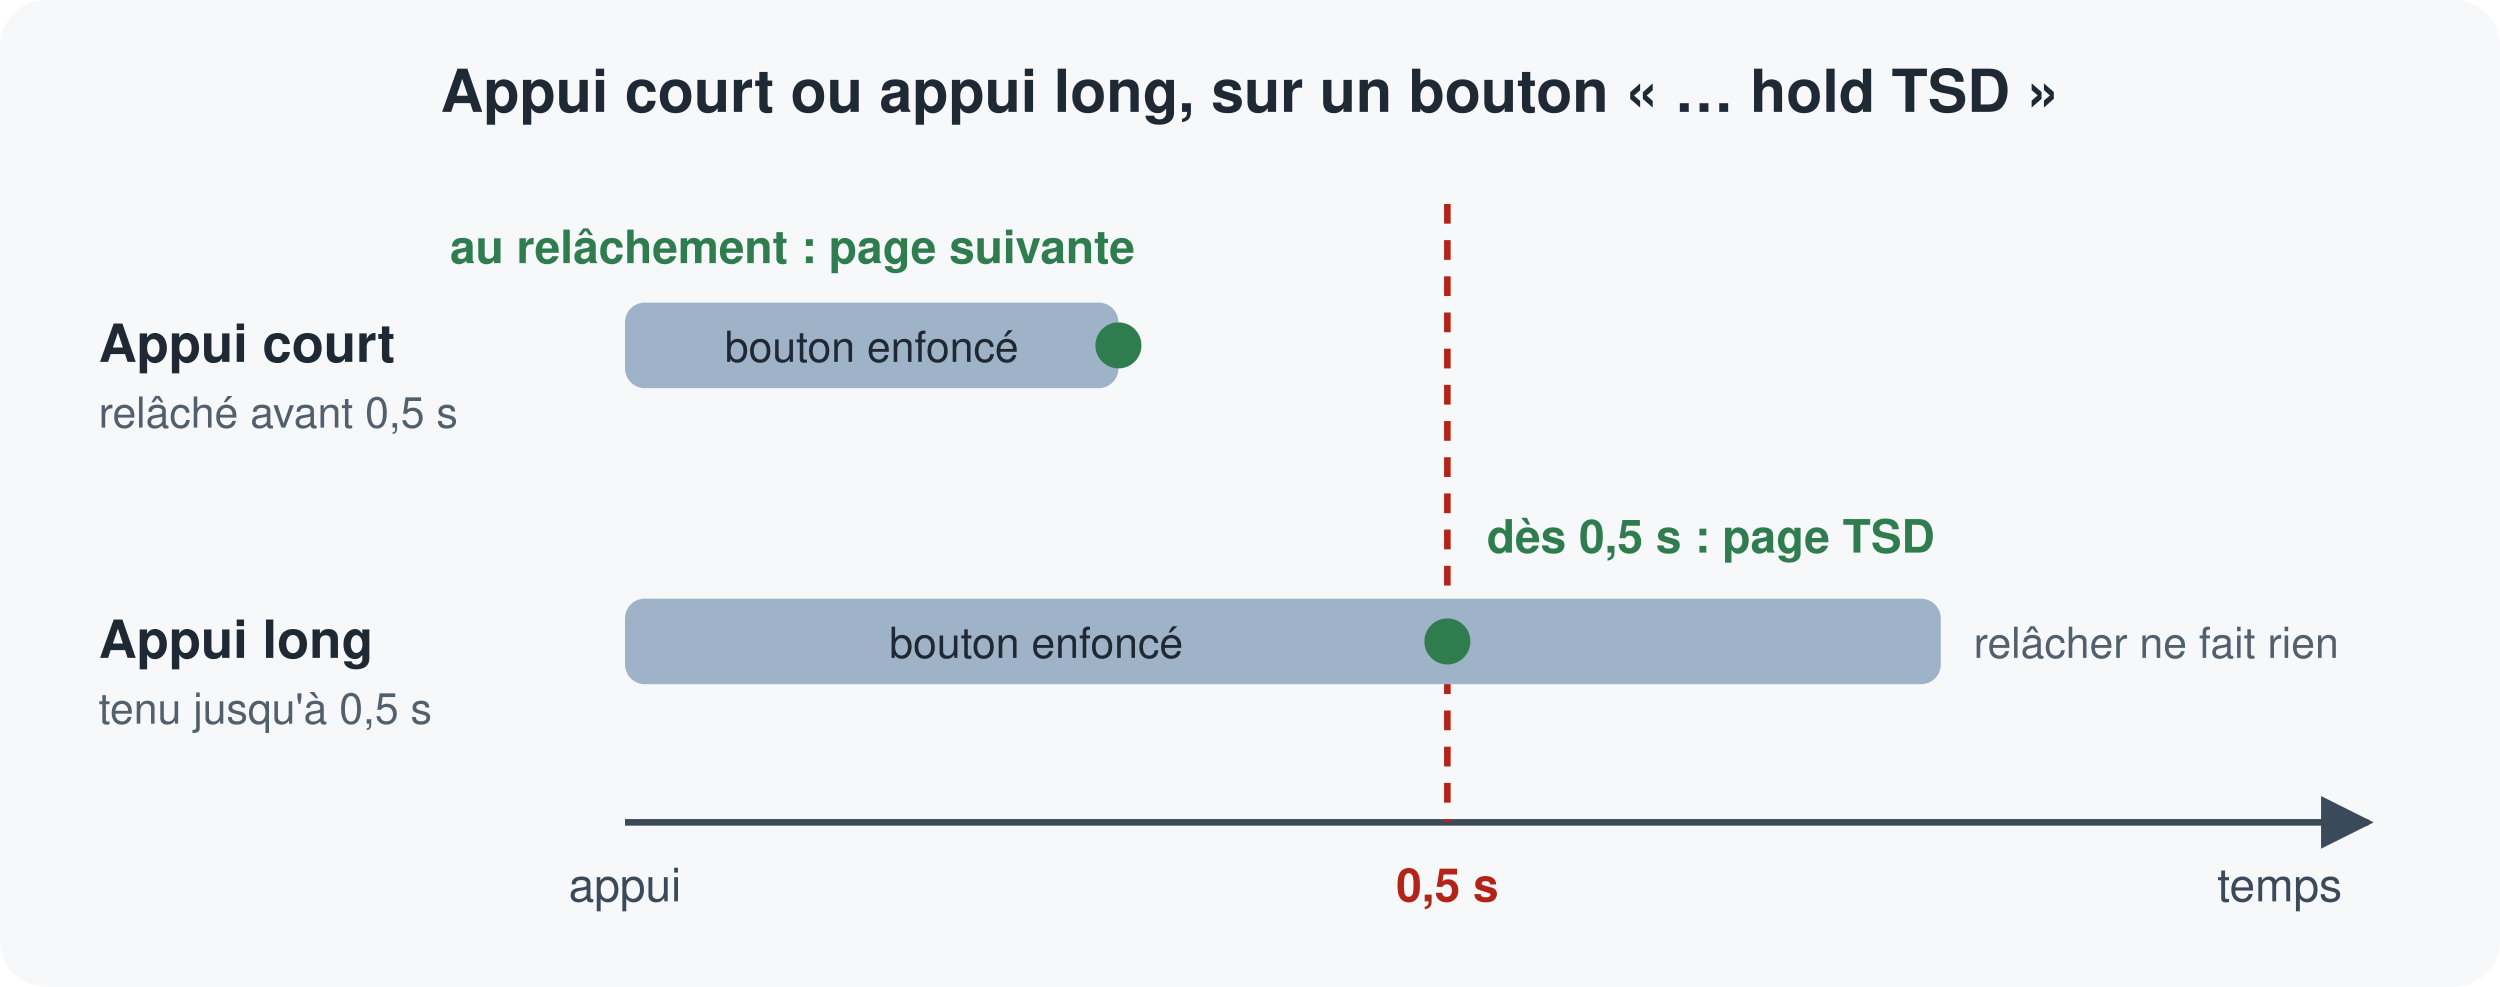
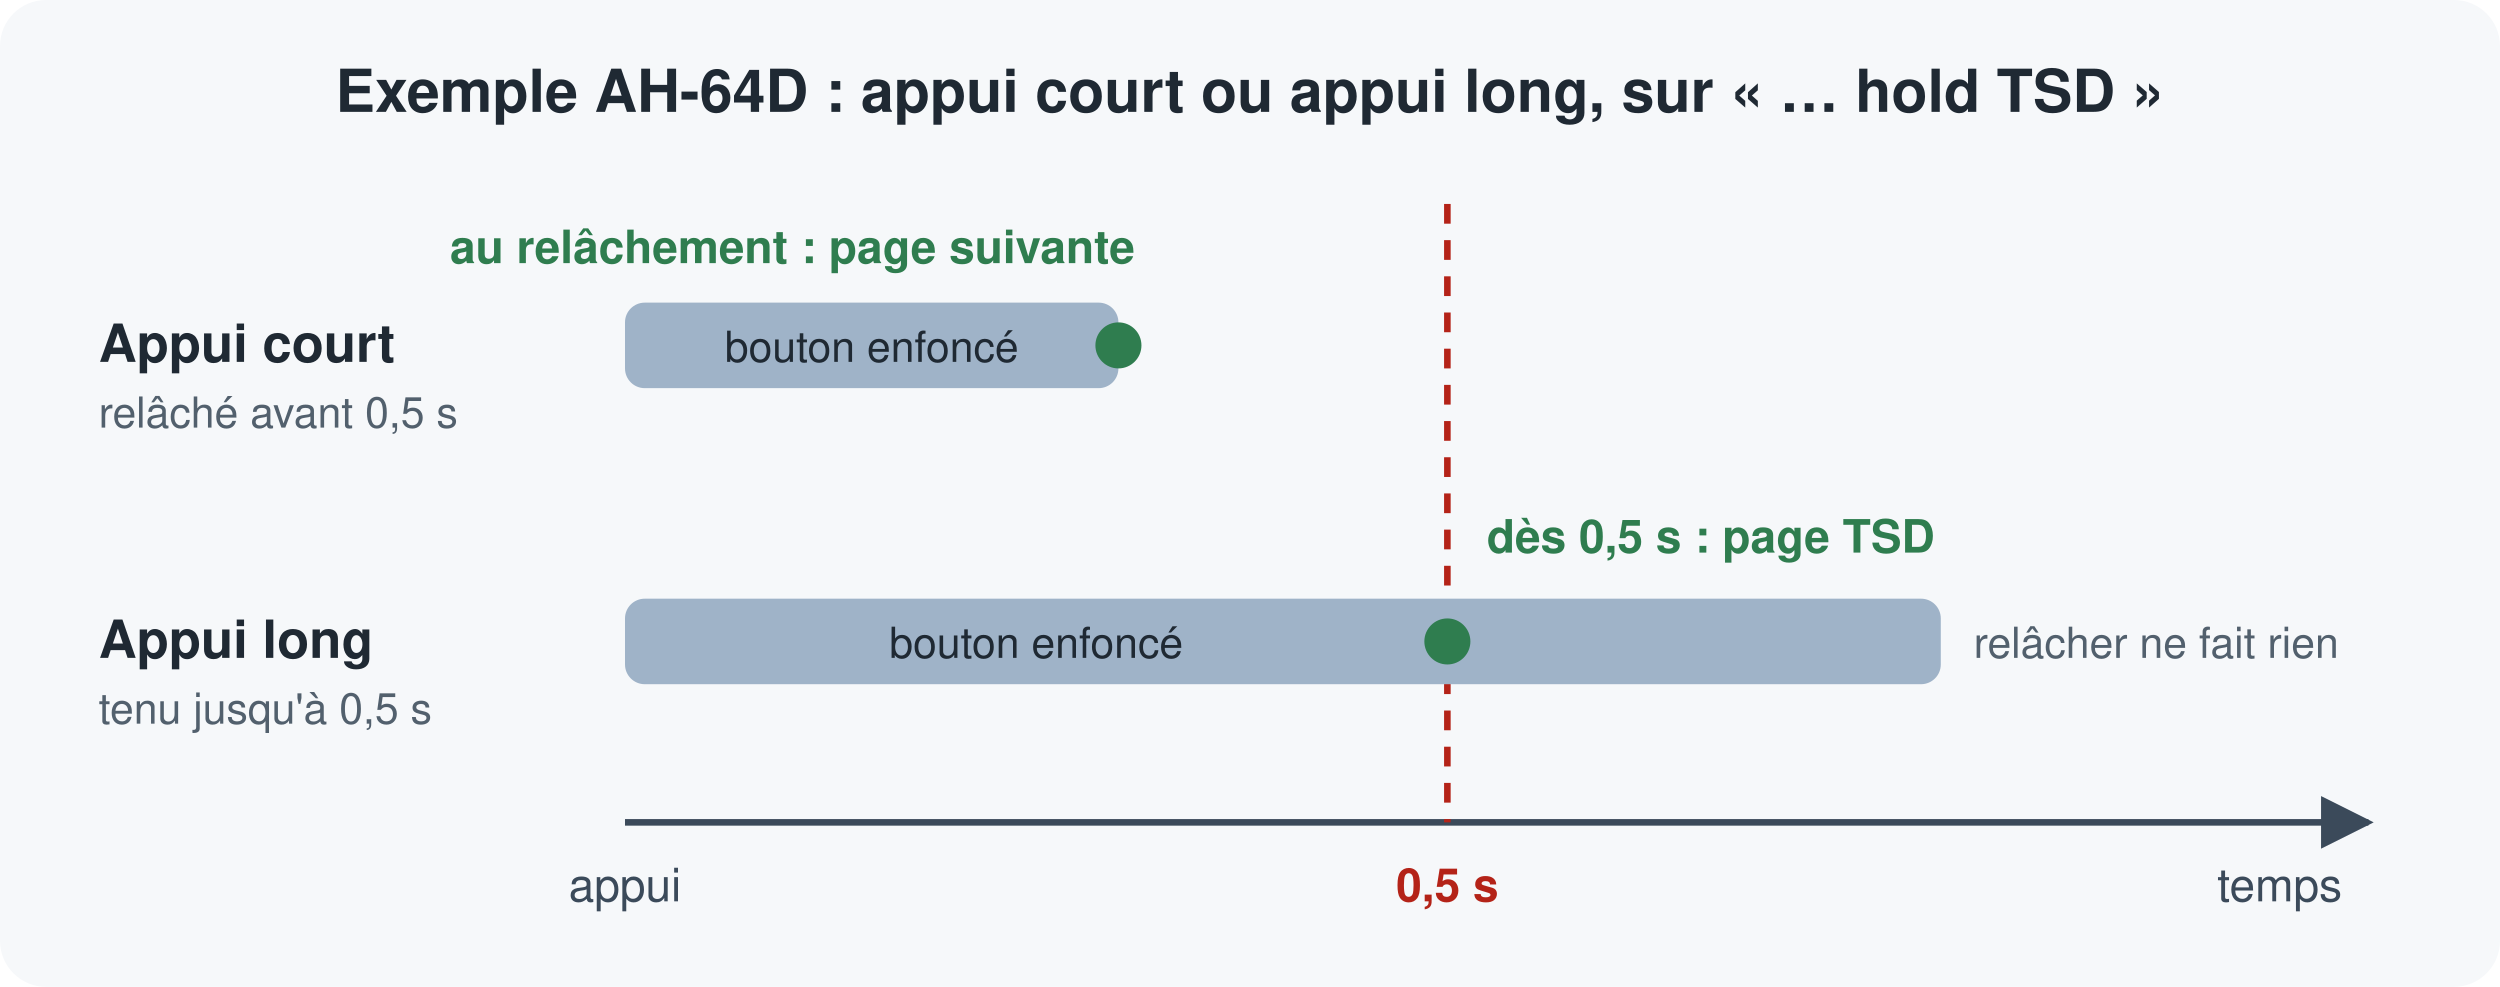
<svg xmlns="http://www.w3.org/2000/svg" viewBox="0 0 760 300" width="760" height="300" font-family="Segoe UI, Helvetica, Arial, sans-serif">
  <defs>
    <marker id="tip" viewBox="0 0 10 10" refX="9" refY="5" markerWidth="8" markerHeight="8" orient="auto">
      <path d="M0,0 L10,5 L0,10 z" fill="#3b4a5a" />
    </marker>
  </defs>
  <rect x="0" y="0" width="760" height="300" rx="14" fill="#f6f8fa" />
-   <text x="380" y="34" text-anchor="middle" font-size="18" font-weight="600" fill="#1f2933">Appui court ou appui long, sur un bouton « … hold TSD »</text>
+   <text x="380" y="34" text-anchor="middle" font-size="18" font-weight="600" fill="#1f2933">Exemple AH-64D : appui court ou appui long, sur « … hold TSD »</text>
  <line x1="190" y1="250" x2="720" y2="250" stroke="#3b4a5a" stroke-width="2" marker-end="url(#tip)" />
  <text x="190" y="274" text-anchor="middle" font-size="14" fill="#3b4a5a">appui</text>
  <text x="440" y="274" text-anchor="middle" font-size="14" fill="#b42318" font-weight="600">0,5 s</text>
  <text x="712" y="274" text-anchor="end" font-size="14" fill="#3b4a5a">temps</text>
  <line x1="440" y1="62" x2="440" y2="250" stroke="#b42318" stroke-width="2" stroke-dasharray="6 5" />
  <text x="30" y="110" font-size="16" font-weight="600" fill="#1f2933">Appui court</text>
  <text x="30" y="130" font-size="13" fill="#52606d">relâché avant 0,5 s</text>
  <rect x="190" y="92" width="150" height="26" rx="6" fill="#9fb3c8" />
  <text x="265" y="110" text-anchor="middle" font-size="13" fill="#1f2933">bouton enfoncé</text>
  <circle cx="340" cy="105" r="7" fill="#2f7d4f" />
  <text x="345" y="80" text-anchor="end" font-size="14" font-weight="600" fill="#2f7d4f">au relâchement : page suivante</text>
  <text x="30" y="200" font-size="16" font-weight="600" fill="#1f2933">Appui long</text>
  <text x="30" y="220" font-size="13" fill="#52606d">tenu jusqu'à 0,5 s</text>
  <rect x="190" y="182" width="400" height="26" rx="6" fill="#9fb3c8" />
  <text x="315" y="200" text-anchor="middle" font-size="13" fill="#1f2933">bouton enfoncé</text>
  <circle cx="440" cy="195" r="7" fill="#2f7d4f" />
  <text x="452" y="168" font-size="14" font-weight="600" fill="#2f7d4f">dès 0,5 s : page TSD</text>
  <text x="600" y="200" font-size="13" fill="#52606d">relâcher ne fait rien</text>
</svg>
